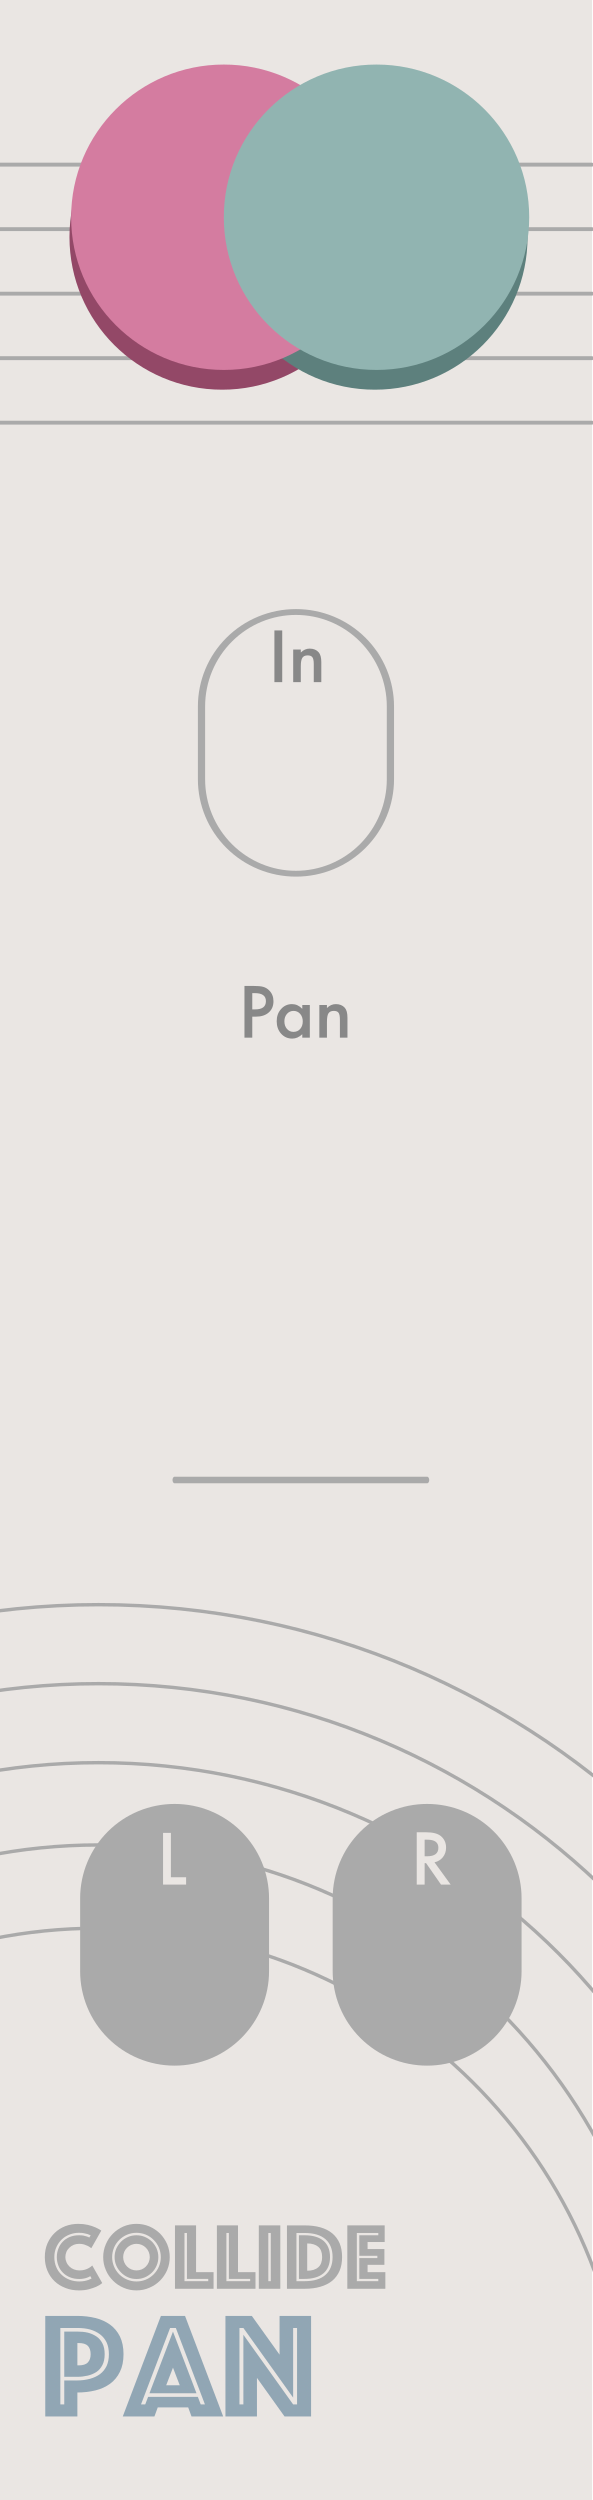
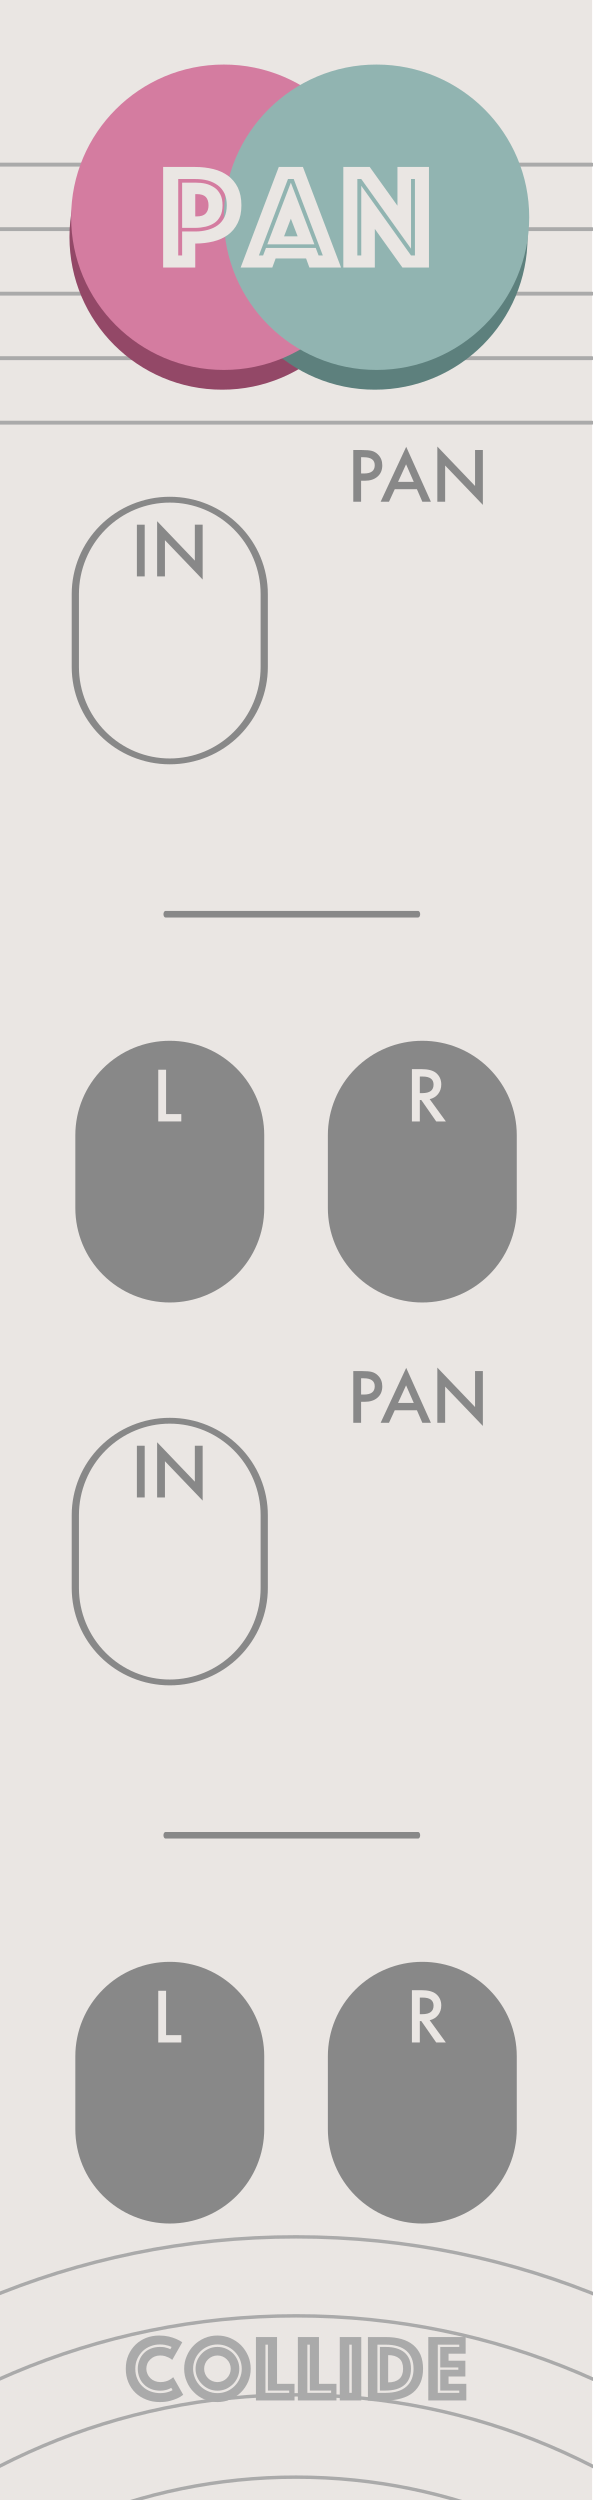
<svg xmlns="http://www.w3.org/2000/svg" width="100%" height="100%" viewBox="0 0 90 380" version="1.1" xml:space="preserve" style="fill-rule:evenodd;clip-rule:evenodd;stroke-linecap:round;stroke-linejoin:round;stroke-miterlimit:1.5;">
-   <g id="panel" transform="matrix(0.250181,0,0,0.250181,-14.9844,0)">
-     <g transform="matrix(0.750194,0,0,1,59.8943,0)">
+   <g id="background">
+     <g transform="matrix(0.187685,0,0,0.250181,8.88178e-15,0)">
      <rect x="0" y="0" width="479.528" height="1518.9" style="fill:rgb(234,230,227);" />
    </g>
-     <g transform="matrix(0.750194,0,0,1,59.8943,68.029)">
+     <g transform="matrix(0.187685,0,0,0.250181,1.24345e-14,17.0196)">
      <path d="M0,32L479.528,32" style="fill:none;stroke:rgb(170,170,170);stroke-width:2.36px;" />
      <g transform="matrix(1,0,0,1,0,39.1931)">
        <path d="M0,32L479.528,32" style="fill:none;stroke:rgb(170,170,170);stroke-width:2.36px;" />
      </g>
      <g transform="matrix(1,0,0,1,0,78.3863)">
        <path d="M0,32L479.528,32" style="fill:none;stroke:rgb(170,170,170);stroke-width:2.36px;" />
      </g>
      <g transform="matrix(1,0,0,1,0,117.579)">
        <path d="M0,32L479.528,32" style="fill:none;stroke:rgb(170,170,170);stroke-width:2.36px;" />
      </g>
      <g transform="matrix(1,0,0,1,0,156.773)">
        <path d="M0,32L479.528,32" style="fill:none;stroke:rgb(170,170,170);stroke-width:2.36px;" />
      </g>
    </g>
-     <g transform="matrix(1,0,0,1,35.9739,-39.971)">
-       <g transform="matrix(0.808612,0,0,0.802027,230.931,670.105)">
-         <circle cx="-182" cy="1072" r="397" style="fill:none;stroke:rgb(170,170,170);stroke-width:2.59px;" />
-       </g>
+     <g transform="matrix(0.250181,0,0,0.250181,24.0439,86.0907)">
      <g transform="matrix(0.869021,0,0,0.869021,241.926,574.305)">
        <circle cx="-182" cy="1072" r="397" style="fill:none;stroke:rgb(170,170,170);stroke-width:2.4px;" />
      </g>
      <g transform="matrix(0.994966,0,0,0.994966,264.848,439.293)">
        <circle cx="-182" cy="1072" r="397" style="fill:none;stroke:rgb(170,170,170);stroke-width:2.09px;" />
      </g>
      <g transform="matrix(1.11083,0,0,1.11083,285.935,313.087)">
        <circle cx="-182" cy="1072" r="397" style="fill:none;stroke:rgb(170,170,170);stroke-width:1.88px;" />
      </g>
      <g transform="matrix(1.2267,0,0,1.2267,307.023,186.88)">
        <circle cx="-182" cy="1072" r="397" style="fill:none;stroke:rgb(170,170,170);stroke-width:1.7px;" />
      </g>
    </g>
-     <g transform="matrix(1,0,0,1,2.49855,-54.9768)">
+     <g transform="matrix(0.250181,0,0,0.250181,-14.3594,-13.7542)">
      <g transform="matrix(1,0,0,1,-1,8)">
        <g transform="matrix(1,0,0,1,6.20594,-24.898)">
          <circle cx="187.171" cy="215.865" r="92.774" style="fill:rgb(147,72,103);" />
        </g>
        <g transform="matrix(1,0,0,1,98.9803,-24.898)">
          <circle cx="187.171" cy="215.865" r="92.774" style="fill:rgb(93,128,125);" />
        </g>
      </g>
      <g transform="matrix(1,0,0,1,0,-4)">
        <g transform="matrix(1,0,0,1,6.20594,-24.898)">
          <circle cx="187.171" cy="215.865" r="92.774" style="fill:rgb(212,124,160);" />
        </g>
        <g transform="matrix(1,0,0,1,98.9803,-24.898)">
          <circle cx="187.171" cy="215.865" r="92.774" style="fill:rgb(145,180,177);" />
        </g>
      </g>
    </g>
-     <g transform="matrix(0.628644,0,0,0.628644,69.0069,624.454)">
-       <g transform="matrix(1.83752,0,0,1.83752,-117.396,-704.788)">
-         <g transform="matrix(50,0,0,50,78.576,1046.78)">
-           <path d="M0.146,-0.333C0.146,-0.365 0.152,-0.395 0.163,-0.423C0.173,-0.451 0.189,-0.475 0.209,-0.496C0.229,-0.517 0.253,-0.533 0.282,-0.545C0.311,-0.557 0.343,-0.563 0.378,-0.563C0.395,-0.563 0.411,-0.562 0.425,-0.56C0.438,-0.557 0.45,-0.554 0.459,-0.551C0.47,-0.548 0.48,-0.544 0.488,-0.539L0.502,-0.563C0.491,-0.568 0.48,-0.572 0.468,-0.576C0.457,-0.579 0.444,-0.582 0.429,-0.585C0.414,-0.588 0.397,-0.589 0.378,-0.589C0.344,-0.589 0.312,-0.583 0.281,-0.571C0.25,-0.559 0.222,-0.542 0.199,-0.52C0.175,-0.497 0.156,-0.47 0.142,-0.439C0.127,-0.407 0.12,-0.372 0.12,-0.333C0.12,-0.294 0.127,-0.258 0.141,-0.227C0.154,-0.196 0.173,-0.169 0.197,-0.147C0.221,-0.124 0.249,-0.107 0.281,-0.095C0.313,-0.083 0.347,-0.077 0.383,-0.077C0.403,-0.077 0.421,-0.079 0.437,-0.082C0.453,-0.085 0.467,-0.089 0.478,-0.093C0.491,-0.098 0.502,-0.103 0.512,-0.109L0.498,-0.133C0.489,-0.127 0.479,-0.122 0.468,-0.118C0.458,-0.114 0.446,-0.111 0.432,-0.108C0.418,-0.105 0.402,-0.103 0.383,-0.103C0.346,-0.103 0.313,-0.109 0.284,-0.121C0.255,-0.133 0.23,-0.149 0.21,-0.17C0.189,-0.191 0.173,-0.215 0.163,-0.243C0.152,-0.271 0.146,-0.301 0.146,-0.333ZM0.02,-0.333C0.02,-0.386 0.029,-0.435 0.048,-0.478C0.067,-0.521 0.092,-0.557 0.124,-0.588C0.156,-0.619 0.193,-0.642 0.236,-0.659C0.279,-0.675 0.324,-0.683 0.372,-0.683C0.41,-0.683 0.444,-0.679 0.474,-0.672C0.503,-0.665 0.529,-0.656 0.55,-0.647C0.575,-0.636 0.596,-0.625 0.614,-0.612L0.509,-0.427C0.498,-0.435 0.487,-0.443 0.474,-0.45C0.463,-0.455 0.449,-0.46 0.434,-0.466C0.418,-0.471 0.4,-0.473 0.38,-0.473C0.359,-0.473 0.34,-0.469 0.323,-0.462C0.306,-0.455 0.291,-0.445 0.278,-0.432C0.265,-0.419 0.254,-0.405 0.247,-0.388C0.24,-0.371 0.236,-0.352 0.236,-0.333C0.236,-0.314 0.24,-0.296 0.248,-0.279C0.255,-0.262 0.266,-0.247 0.279,-0.234C0.292,-0.221 0.308,-0.211 0.326,-0.204C0.344,-0.197 0.364,-0.193 0.385,-0.193C0.406,-0.193 0.425,-0.196 0.442,-0.201C0.459,-0.206 0.473,-0.212 0.484,-0.219C0.497,-0.226 0.509,-0.235 0.519,-0.245L0.624,-0.06C0.606,-0.045 0.585,-0.032 0.56,-0.021C0.539,-0.012 0.513,-0.003 0.483,0.005C0.453,0.013 0.419,0.017 0.38,0.017C0.328,0.017 0.28,0.009 0.236,-0.009C0.192,-0.026 0.154,-0.049 0.122,-0.08C0.09,-0.111 0.065,-0.148 0.047,-0.191C0.029,-0.234 0.02,-0.281 0.02,-0.333Z" style="fill:rgb(170,170,170);fill-rule:nonzero;" />
-         </g>
-         <g transform="matrix(50,0,0,50,109.276,1046.78)">
-           <path d="M0.02,-0.333C0.02,-0.381 0.029,-0.426 0.048,-0.469C0.066,-0.512 0.091,-0.549 0.123,-0.581C0.154,-0.612 0.191,-0.637 0.234,-0.656C0.277,-0.674 0.322,-0.683 0.37,-0.683C0.418,-0.683 0.463,-0.674 0.506,-0.656C0.549,-0.637 0.586,-0.612 0.618,-0.581C0.649,-0.549 0.674,-0.512 0.693,-0.469C0.711,-0.426 0.72,-0.381 0.72,-0.333C0.72,-0.285 0.711,-0.24 0.693,-0.197C0.674,-0.154 0.649,-0.117 0.618,-0.086C0.586,-0.054 0.549,-0.029 0.506,-0.011C0.463,0.008 0.418,0.017 0.37,0.017C0.322,0.017 0.277,0.008 0.234,-0.011C0.191,-0.029 0.154,-0.054 0.123,-0.086C0.091,-0.117 0.066,-0.154 0.048,-0.197C0.029,-0.24 0.02,-0.285 0.02,-0.333ZM0.114,-0.333C0.114,-0.298 0.121,-0.265 0.134,-0.234C0.147,-0.203 0.166,-0.175 0.189,-0.152C0.212,-0.129 0.24,-0.11 0.271,-0.097C0.302,-0.084 0.335,-0.077 0.37,-0.077C0.405,-0.077 0.439,-0.084 0.47,-0.097C0.501,-0.11 0.528,-0.129 0.551,-0.152C0.574,-0.175 0.593,-0.203 0.606,-0.234C0.619,-0.265 0.626,-0.298 0.626,-0.333C0.626,-0.368 0.619,-0.401 0.606,-0.433C0.593,-0.464 0.574,-0.491 0.551,-0.514C0.528,-0.537 0.501,-0.556 0.47,-0.569C0.439,-0.582 0.405,-0.589 0.37,-0.589C0.335,-0.589 0.302,-0.582 0.271,-0.569C0.24,-0.556 0.212,-0.537 0.189,-0.514C0.166,-0.491 0.147,-0.464 0.134,-0.433C0.121,-0.401 0.114,-0.368 0.114,-0.333ZM0.23,-0.333C0.23,-0.314 0.234,-0.296 0.241,-0.279C0.248,-0.262 0.258,-0.247 0.271,-0.234C0.284,-0.221 0.299,-0.211 0.316,-0.204C0.333,-0.197 0.351,-0.193 0.37,-0.193C0.389,-0.193 0.408,-0.197 0.425,-0.204C0.442,-0.211 0.456,-0.221 0.469,-0.234C0.482,-0.247 0.492,-0.262 0.499,-0.279C0.506,-0.296 0.51,-0.314 0.51,-0.333C0.51,-0.352 0.506,-0.371 0.499,-0.388C0.492,-0.405 0.482,-0.419 0.469,-0.432C0.456,-0.445 0.442,-0.455 0.425,-0.462C0.408,-0.469 0.389,-0.473 0.37,-0.473C0.351,-0.473 0.333,-0.469 0.316,-0.462C0.299,-0.455 0.284,-0.445 0.271,-0.432C0.258,-0.419 0.248,-0.405 0.241,-0.388C0.234,-0.371 0.23,-0.352 0.23,-0.333ZM0.37,-0.103C0.338,-0.103 0.308,-0.109 0.281,-0.121C0.253,-0.133 0.229,-0.15 0.208,-0.171C0.187,-0.192 0.17,-0.216 0.158,-0.244C0.146,-0.271 0.14,-0.301 0.14,-0.333C0.14,-0.365 0.146,-0.395 0.158,-0.423C0.17,-0.45 0.187,-0.474 0.208,-0.496C0.229,-0.517 0.253,-0.533 0.281,-0.545C0.308,-0.557 0.338,-0.563 0.37,-0.563C0.402,-0.563 0.432,-0.557 0.46,-0.545C0.487,-0.533 0.511,-0.517 0.533,-0.496C0.554,-0.474 0.57,-0.45 0.582,-0.423C0.594,-0.395 0.6,-0.365 0.6,-0.333C0.6,-0.301 0.594,-0.271 0.582,-0.244C0.57,-0.216 0.554,-0.192 0.533,-0.171C0.511,-0.15 0.487,-0.133 0.46,-0.121C0.432,-0.109 0.402,-0.103 0.37,-0.103Z" style="fill:rgb(170,170,170);fill-rule:nonzero;" />
-         </g>
-         <g transform="matrix(50,0,0,50,146.276,1046.78)">
-           <path d="M0.035,-0.667L0.257,-0.667L0.257,-0.175L0.441,-0.175L0.441,0L0.035,0L0.035,-0.667ZM0.385,-0.08L0.385,-0.104L0.161,-0.104L0.161,-0.587L0.135,-0.587L0.135,-0.08L0.385,-0.08Z" style="fill:rgb(170,170,170);fill-rule:nonzero;" />
-         </g>
-         <g transform="matrix(50,0,0,50,168.326,1046.78)">
-           <path d="M0.035,-0.667L0.257,-0.667L0.257,-0.175L0.441,-0.175L0.441,0L0.035,0L0.035,-0.667ZM0.385,-0.08L0.385,-0.104L0.161,-0.104L0.161,-0.587L0.135,-0.587L0.135,-0.08L0.385,-0.08Z" style="fill:rgb(170,170,170);fill-rule:nonzero;" />
-         </g>
-         <g transform="matrix(50,0,0,50,190.376,1046.78)">
-           <path d="M0.035,-0.667L0.261,-0.667L0.261,0L0.035,0L0.035,-0.667ZM0.161,-0.08L0.161,-0.587L0.135,-0.587L0.135,-0.08L0.161,-0.08Z" style="fill:rgb(170,170,170);fill-rule:nonzero;" />
-         </g>
-         <g transform="matrix(50,0,0,50,205.176,1046.78)">
-           <path d="M0.035,0L0.035,-0.667L0.22,-0.667C0.283,-0.667 0.339,-0.66 0.388,-0.646C0.437,-0.632 0.478,-0.611 0.512,-0.583C0.545,-0.555 0.571,-0.52 0.589,-0.479C0.606,-0.437 0.615,-0.389 0.615,-0.334C0.615,-0.279 0.606,-0.231 0.589,-0.19C0.571,-0.148 0.545,-0.113 0.512,-0.085C0.478,-0.057 0.437,-0.036 0.388,-0.022C0.339,-0.007 0.283,0 0.22,0L0.035,0ZM0.161,-0.104L0.161,-0.563L0.22,-0.563C0.305,-0.563 0.371,-0.544 0.418,-0.506C0.464,-0.467 0.488,-0.41 0.488,-0.334C0.488,-0.258 0.464,-0.201 0.418,-0.162C0.371,-0.123 0.305,-0.104 0.22,-0.104L0.161,-0.104ZM0.135,-0.08L0.22,-0.08C0.317,-0.08 0.391,-0.102 0.441,-0.147C0.49,-0.191 0.515,-0.253 0.515,-0.334C0.515,-0.415 0.49,-0.477 0.441,-0.521C0.391,-0.565 0.317,-0.587 0.22,-0.587L0.135,-0.587L0.135,-0.08ZM0.248,-0.19C0.298,-0.19 0.337,-0.202 0.364,-0.226C0.391,-0.249 0.405,-0.285 0.405,-0.334C0.405,-0.383 0.391,-0.419 0.364,-0.442C0.337,-0.465 0.298,-0.477 0.248,-0.477L0.248,-0.19Z" style="fill:rgb(170,170,170);fill-rule:nonzero;" />
-         </g>
-         <g transform="matrix(50,0,0,50,236.926,1046.78)">
-           <path d="M0.035,-0.667L0.428,-0.667L0.428,-0.492L0.248,-0.492L0.248,-0.418L0.425,-0.418L0.425,-0.252L0.248,-0.252L0.248,-0.175L0.435,-0.175L0.435,0L0.035,0L0.035,-0.667ZM0.361,-0.08L0.361,-0.104L0.161,-0.104L0.161,-0.323L0.351,-0.323L0.351,-0.347L0.161,-0.347L0.161,-0.563L0.361,-0.563L0.361,-0.587L0.135,-0.587L0.135,-0.08L0.361,-0.08Z" style="fill:rgb(170,170,170);fill-rule:nonzero;" />
-         </g>
+     <g transform="matrix(0.288996,0,0,0.288996,-3.87677,62.3544)">
+       <g transform="matrix(50,0,0,50,78.576,1046.78)">
+         <path d="M0.146,-0.333C0.146,-0.365 0.152,-0.395 0.163,-0.423C0.173,-0.451 0.189,-0.475 0.209,-0.496C0.229,-0.517 0.253,-0.533 0.282,-0.545C0.311,-0.557 0.343,-0.563 0.378,-0.563C0.395,-0.563 0.411,-0.562 0.425,-0.56C0.438,-0.557 0.45,-0.554 0.459,-0.551C0.47,-0.548 0.48,-0.544 0.488,-0.539L0.502,-0.563C0.491,-0.568 0.48,-0.572 0.468,-0.576C0.457,-0.579 0.444,-0.582 0.429,-0.585C0.414,-0.588 0.397,-0.589 0.378,-0.589C0.344,-0.589 0.312,-0.583 0.281,-0.571C0.25,-0.559 0.222,-0.542 0.199,-0.52C0.175,-0.497 0.156,-0.47 0.142,-0.439C0.127,-0.407 0.12,-0.372 0.12,-0.333C0.12,-0.294 0.127,-0.258 0.141,-0.227C0.154,-0.196 0.173,-0.169 0.197,-0.147C0.221,-0.124 0.249,-0.107 0.281,-0.095C0.313,-0.083 0.347,-0.077 0.383,-0.077C0.403,-0.077 0.421,-0.079 0.437,-0.082C0.453,-0.085 0.467,-0.089 0.478,-0.093C0.491,-0.098 0.502,-0.103 0.512,-0.109L0.498,-0.133C0.489,-0.127 0.479,-0.122 0.468,-0.118C0.458,-0.114 0.446,-0.111 0.432,-0.108C0.418,-0.105 0.402,-0.103 0.383,-0.103C0.346,-0.103 0.313,-0.109 0.284,-0.121C0.255,-0.133 0.23,-0.149 0.21,-0.17C0.189,-0.191 0.173,-0.215 0.163,-0.243C0.152,-0.271 0.146,-0.301 0.146,-0.333ZM0.02,-0.333C0.02,-0.386 0.029,-0.435 0.048,-0.478C0.067,-0.521 0.092,-0.557 0.124,-0.588C0.156,-0.619 0.193,-0.642 0.236,-0.659C0.279,-0.675 0.324,-0.683 0.372,-0.683C0.41,-0.683 0.444,-0.679 0.474,-0.672C0.503,-0.665 0.529,-0.656 0.55,-0.647C0.575,-0.636 0.596,-0.625 0.614,-0.612L0.509,-0.427C0.498,-0.435 0.487,-0.443 0.474,-0.45C0.463,-0.455 0.449,-0.46 0.434,-0.466C0.418,-0.471 0.4,-0.473 0.38,-0.473C0.359,-0.473 0.34,-0.469 0.323,-0.462C0.306,-0.455 0.291,-0.445 0.278,-0.432C0.265,-0.419 0.254,-0.405 0.247,-0.388C0.24,-0.371 0.236,-0.352 0.236,-0.333C0.236,-0.314 0.24,-0.296 0.248,-0.279C0.255,-0.262 0.266,-0.247 0.279,-0.234C0.292,-0.221 0.308,-0.211 0.326,-0.204C0.344,-0.197 0.364,-0.193 0.385,-0.193C0.406,-0.193 0.425,-0.196 0.442,-0.201C0.459,-0.206 0.473,-0.212 0.484,-0.219C0.497,-0.226 0.509,-0.235 0.519,-0.245L0.624,-0.06C0.606,-0.045 0.585,-0.032 0.56,-0.021C0.539,-0.012 0.513,-0.003 0.483,0.005C0.453,0.013 0.419,0.017 0.38,0.017C0.328,0.017 0.28,0.009 0.236,-0.009C0.192,-0.026 0.154,-0.049 0.122,-0.08C0.09,-0.111 0.065,-0.148 0.047,-0.191C0.029,-0.234 0.02,-0.281 0.02,-0.333Z" style="fill:rgb(170,170,170);fill-rule:nonzero;" />
      </g>
-       <g transform="matrix(0.603686,0,0,0.603686,-36.5809,624.918)">
-         <g transform="matrix(241.379,0,0,241.379,100.602,1188)">
-           <path d="M0.554,-0.413C0.554,-0.367 0.546,-0.328 0.53,-0.296C0.514,-0.263 0.492,-0.237 0.465,-0.217C0.437,-0.197 0.405,-0.182 0.368,-0.173C0.331,-0.164 0.291,-0.159 0.248,-0.159L0.248,0L0.035,0L0.035,-0.667L0.248,-0.667C0.291,-0.667 0.331,-0.662 0.368,-0.653C0.405,-0.644 0.437,-0.629 0.465,-0.609C0.492,-0.589 0.514,-0.563 0.53,-0.531C0.546,-0.498 0.554,-0.459 0.554,-0.413ZM0.457,-0.413C0.457,-0.443 0.452,-0.469 0.442,-0.491C0.431,-0.513 0.417,-0.531 0.398,-0.545C0.379,-0.559 0.357,-0.57 0.332,-0.577C0.306,-0.584 0.278,-0.587 0.248,-0.587L0.135,-0.587L0.135,-0.08L0.161,-0.08L0.161,-0.239L0.248,-0.239C0.278,-0.239 0.306,-0.243 0.332,-0.25C0.357,-0.257 0.379,-0.267 0.398,-0.281C0.417,-0.295 0.431,-0.313 0.442,-0.335C0.452,-0.357 0.457,-0.383 0.457,-0.413ZM0.429,-0.413C0.429,-0.384 0.424,-0.36 0.414,-0.341C0.404,-0.322 0.391,-0.306 0.374,-0.295C0.357,-0.284 0.338,-0.276 0.317,-0.271C0.295,-0.266 0.272,-0.263 0.248,-0.263L0.161,-0.263L0.161,-0.563L0.248,-0.563C0.272,-0.563 0.295,-0.561 0.317,-0.556C0.338,-0.551 0.357,-0.542 0.374,-0.531C0.391,-0.52 0.404,-0.504 0.414,-0.485C0.424,-0.466 0.429,-0.442 0.429,-0.413ZM0.248,-0.339L0.257,-0.339C0.285,-0.339 0.305,-0.345 0.318,-0.359C0.33,-0.372 0.336,-0.39 0.336,-0.413C0.336,-0.436 0.33,-0.455 0.318,-0.468C0.305,-0.481 0.285,-0.487 0.257,-0.487L0.248,-0.487L0.248,-0.339Z" style="fill:rgb(145,166,180);fill-rule:nonzero;" />
-         </g>
-         <g transform="matrix(241.379,0,0,241.379,237.947,1188)">
-           <path d="M0.233,-0.667L0.393,-0.667L0.646,0L0.436,0L0.414,-0.06L0.212,-0.06L0.19,0L-0.02,0L0.233,-0.667ZM0.358,-0.207L0.313,-0.324L0.268,-0.207L0.358,-0.207ZM0.129,-0.08L0.148,-0.13L0.478,-0.13L0.497,-0.08L0.525,-0.08L0.332,-0.587L0.294,-0.587L0.101,-0.08L0.129,-0.08ZM0.313,-0.563L0.469,-0.154L0.157,-0.154L0.313,-0.563Z" style="fill:rgb(145,166,180);fill-rule:nonzero;" />
-         </g>
-         <g transform="matrix(241.379,0,0,241.379,389.051,1188)">
-           <path d="M0.035,-0.667L0.21,-0.667L0.394,-0.41L0.394,-0.667L0.603,-0.667L0.603,0L0.427,0L0.244,-0.256L0.244,0L0.035,0L0.035,-0.667ZM0.154,-0.08L0.154,-0.542L0.484,-0.08L0.51,-0.08L0.51,-0.587L0.484,-0.587L0.484,-0.125L0.154,-0.587L0.128,-0.587L0.128,-0.08L0.154,-0.08Z" style="fill:rgb(145,166,180);fill-rule:nonzero;" />
-         </g>
+       <g transform="matrix(50,0,0,50,109.276,1046.78)">
+         <path d="M0.02,-0.333C0.02,-0.381 0.029,-0.426 0.048,-0.469C0.066,-0.512 0.091,-0.549 0.123,-0.581C0.154,-0.612 0.191,-0.637 0.234,-0.656C0.277,-0.674 0.322,-0.683 0.37,-0.683C0.418,-0.683 0.463,-0.674 0.506,-0.656C0.549,-0.637 0.586,-0.612 0.618,-0.581C0.649,-0.549 0.674,-0.512 0.693,-0.469C0.711,-0.426 0.72,-0.381 0.72,-0.333C0.72,-0.285 0.711,-0.24 0.693,-0.197C0.674,-0.154 0.649,-0.117 0.618,-0.086C0.586,-0.054 0.549,-0.029 0.506,-0.011C0.463,0.008 0.418,0.017 0.37,0.017C0.322,0.017 0.277,0.008 0.234,-0.011C0.191,-0.029 0.154,-0.054 0.123,-0.086C0.091,-0.117 0.066,-0.154 0.048,-0.197C0.029,-0.24 0.02,-0.285 0.02,-0.333ZM0.114,-0.333C0.114,-0.298 0.121,-0.265 0.134,-0.234C0.147,-0.203 0.166,-0.175 0.189,-0.152C0.212,-0.129 0.24,-0.11 0.271,-0.097C0.302,-0.084 0.335,-0.077 0.37,-0.077C0.405,-0.077 0.439,-0.084 0.47,-0.097C0.501,-0.11 0.528,-0.129 0.551,-0.152C0.574,-0.175 0.593,-0.203 0.606,-0.234C0.619,-0.265 0.626,-0.298 0.626,-0.333C0.626,-0.368 0.619,-0.401 0.606,-0.433C0.593,-0.464 0.574,-0.491 0.551,-0.514C0.528,-0.537 0.501,-0.556 0.47,-0.569C0.439,-0.582 0.405,-0.589 0.37,-0.589C0.335,-0.589 0.302,-0.582 0.271,-0.569C0.24,-0.556 0.212,-0.537 0.189,-0.514C0.166,-0.491 0.147,-0.464 0.134,-0.433C0.121,-0.401 0.114,-0.368 0.114,-0.333ZM0.23,-0.333C0.23,-0.314 0.234,-0.296 0.241,-0.279C0.248,-0.262 0.258,-0.247 0.271,-0.234C0.284,-0.221 0.299,-0.211 0.316,-0.204C0.333,-0.197 0.351,-0.193 0.37,-0.193C0.389,-0.193 0.408,-0.197 0.425,-0.204C0.442,-0.211 0.456,-0.221 0.469,-0.234C0.482,-0.247 0.492,-0.262 0.499,-0.279C0.506,-0.296 0.51,-0.314 0.51,-0.333C0.51,-0.352 0.506,-0.371 0.499,-0.388C0.492,-0.405 0.482,-0.419 0.469,-0.432C0.456,-0.445 0.442,-0.455 0.425,-0.462C0.408,-0.469 0.389,-0.473 0.37,-0.473C0.351,-0.473 0.333,-0.469 0.316,-0.462C0.299,-0.455 0.284,-0.445 0.271,-0.432C0.258,-0.419 0.248,-0.405 0.241,-0.388C0.234,-0.371 0.23,-0.352 0.23,-0.333ZM0.37,-0.103C0.338,-0.103 0.308,-0.109 0.281,-0.121C0.253,-0.133 0.229,-0.15 0.208,-0.171C0.187,-0.192 0.17,-0.216 0.158,-0.244C0.146,-0.271 0.14,-0.301 0.14,-0.333C0.14,-0.365 0.146,-0.395 0.158,-0.423C0.17,-0.45 0.187,-0.474 0.208,-0.496C0.229,-0.517 0.253,-0.533 0.281,-0.545C0.308,-0.557 0.338,-0.563 0.37,-0.563C0.402,-0.563 0.432,-0.557 0.46,-0.545C0.487,-0.533 0.511,-0.517 0.533,-0.496C0.554,-0.474 0.57,-0.45 0.582,-0.423C0.594,-0.395 0.6,-0.365 0.6,-0.333C0.6,-0.301 0.594,-0.271 0.582,-0.244C0.57,-0.216 0.554,-0.192 0.533,-0.171C0.511,-0.15 0.487,-0.133 0.46,-0.121C0.432,-0.109 0.402,-0.103 0.37,-0.103Z" style="fill:rgb(170,170,170);fill-rule:nonzero;" />
+       </g>
+       <g transform="matrix(50,0,0,50,146.276,1046.78)">
+         <path d="M0.035,-0.667L0.257,-0.667L0.257,-0.175L0.441,-0.175L0.441,0L0.035,0L0.035,-0.667ZM0.385,-0.08L0.385,-0.104L0.161,-0.104L0.161,-0.587L0.135,-0.587L0.135,-0.08L0.385,-0.08Z" style="fill:rgb(170,170,170);fill-rule:nonzero;" />
+       </g>
+       <g transform="matrix(50,0,0,50,168.326,1046.78)">
+         <path d="M0.035,-0.667L0.257,-0.667L0.257,-0.175L0.441,-0.175L0.441,0L0.035,0L0.035,-0.667ZM0.385,-0.08L0.385,-0.104L0.161,-0.104L0.161,-0.587L0.135,-0.587L0.135,-0.08L0.385,-0.08Z" style="fill:rgb(170,170,170);fill-rule:nonzero;" />
+       </g>
+       <g transform="matrix(50,0,0,50,190.376,1046.78)">
+         <path d="M0.035,-0.667L0.261,-0.667L0.261,0L0.035,0L0.035,-0.667ZM0.161,-0.08L0.161,-0.587L0.135,-0.587L0.135,-0.08L0.161,-0.08Z" style="fill:rgb(170,170,170);fill-rule:nonzero;" />
+       </g>
+       <g transform="matrix(50,0,0,50,205.176,1046.78)">
+         <path d="M0.035,0L0.035,-0.667L0.22,-0.667C0.283,-0.667 0.339,-0.66 0.388,-0.646C0.437,-0.632 0.478,-0.611 0.512,-0.583C0.545,-0.555 0.571,-0.52 0.589,-0.479C0.606,-0.437 0.615,-0.389 0.615,-0.334C0.615,-0.279 0.606,-0.231 0.589,-0.19C0.571,-0.148 0.545,-0.113 0.512,-0.085C0.478,-0.057 0.437,-0.036 0.388,-0.022C0.339,-0.007 0.283,0 0.22,0L0.035,0ZM0.161,-0.104L0.161,-0.563L0.22,-0.563C0.305,-0.563 0.371,-0.544 0.418,-0.506C0.464,-0.467 0.488,-0.41 0.488,-0.334C0.488,-0.258 0.464,-0.201 0.418,-0.162C0.371,-0.123 0.305,-0.104 0.22,-0.104L0.161,-0.104ZM0.135,-0.08L0.22,-0.08C0.317,-0.08 0.391,-0.102 0.441,-0.147C0.49,-0.191 0.515,-0.253 0.515,-0.334C0.515,-0.415 0.49,-0.477 0.441,-0.521C0.391,-0.565 0.317,-0.587 0.22,-0.587L0.135,-0.587L0.135,-0.08ZM0.248,-0.19C0.298,-0.19 0.337,-0.202 0.364,-0.226C0.391,-0.249 0.405,-0.285 0.405,-0.334C0.405,-0.383 0.391,-0.419 0.364,-0.442C0.337,-0.465 0.298,-0.477 0.248,-0.477L0.248,-0.19Z" style="fill:rgb(170,170,170);fill-rule:nonzero;" />
+       </g>
+       <g transform="matrix(50,0,0,50,236.926,1046.78)">
+         <path d="M0.035,-0.667L0.428,-0.667L0.428,-0.492L0.248,-0.492L0.248,-0.418L0.425,-0.418L0.425,-0.252L0.248,-0.252L0.248,-0.175L0.435,-0.175L0.435,0L0.035,0L0.035,-0.667ZM0.361,-0.08L0.361,-0.104L0.161,-0.104L0.161,-0.323L0.351,-0.323L0.351,-0.347L0.161,-0.347L0.161,-0.563L0.361,-0.563L0.361,-0.587L0.135,-0.587L0.135,-0.08L0.361,-0.08Z" style="fill:rgb(170,170,170);fill-rule:nonzero;" />
      </g>
    </g>
-     <g transform="matrix(1,0,0,1,-2,120)">
+     <g transform="matrix(0.0949447,0,0,0.0949447,14.4443,-72.1297)">
+       <g transform="matrix(241.379,0,0,241.379,100.602,1188)">
+         <path d="M0.554,-0.413C0.554,-0.367 0.546,-0.328 0.53,-0.296C0.514,-0.263 0.492,-0.237 0.465,-0.217C0.437,-0.197 0.405,-0.182 0.368,-0.173C0.331,-0.164 0.291,-0.159 0.248,-0.159L0.248,0L0.035,0L0.035,-0.667L0.248,-0.667C0.291,-0.667 0.331,-0.662 0.368,-0.653C0.405,-0.644 0.437,-0.629 0.465,-0.609C0.492,-0.589 0.514,-0.563 0.53,-0.531C0.546,-0.498 0.554,-0.459 0.554,-0.413ZM0.457,-0.413C0.457,-0.443 0.452,-0.469 0.442,-0.491C0.431,-0.513 0.417,-0.531 0.398,-0.545C0.379,-0.559 0.357,-0.57 0.332,-0.577C0.306,-0.584 0.278,-0.587 0.248,-0.587L0.135,-0.587L0.135,-0.08L0.161,-0.08L0.161,-0.239L0.248,-0.239C0.278,-0.239 0.306,-0.243 0.332,-0.25C0.357,-0.257 0.379,-0.267 0.398,-0.281C0.417,-0.295 0.431,-0.313 0.442,-0.335C0.452,-0.357 0.457,-0.383 0.457,-0.413ZM0.429,-0.413C0.429,-0.384 0.424,-0.36 0.414,-0.341C0.404,-0.322 0.391,-0.306 0.374,-0.295C0.357,-0.284 0.338,-0.276 0.317,-0.271C0.295,-0.266 0.272,-0.263 0.248,-0.263L0.161,-0.263L0.161,-0.563L0.248,-0.563C0.272,-0.563 0.295,-0.561 0.317,-0.556C0.338,-0.551 0.357,-0.542 0.374,-0.531C0.391,-0.52 0.404,-0.504 0.414,-0.485C0.424,-0.466 0.429,-0.442 0.429,-0.413ZM0.248,-0.339L0.257,-0.339C0.285,-0.339 0.305,-0.345 0.318,-0.359C0.33,-0.372 0.336,-0.39 0.336,-0.413C0.336,-0.436 0.33,-0.455 0.318,-0.468C0.305,-0.481 0.285,-0.487 0.257,-0.487L0.248,-0.487L0.248,-0.339Z" style="fill:rgb(234,230,227);fill-rule:nonzero;" />
+       </g>
+       <g transform="matrix(241.379,0,0,241.379,237.947,1188)">
+         <path d="M0.233,-0.667L0.393,-0.667L0.646,0L0.436,0L0.414,-0.06L0.212,-0.06L0.19,0L-0.02,0L0.233,-0.667ZM0.358,-0.207L0.313,-0.324L0.268,-0.207L0.358,-0.207ZM0.129,-0.08L0.148,-0.13L0.478,-0.13L0.497,-0.08L0.525,-0.08L0.332,-0.587L0.294,-0.587L0.101,-0.08L0.129,-0.08ZM0.313,-0.563L0.469,-0.154L0.157,-0.154L0.313,-0.563Z" style="fill:rgb(234,230,227);fill-rule:nonzero;" />
+       </g>
+       <g transform="matrix(241.379,0,0,241.379,389.051,1188)">
+         <path d="M0.035,-0.667L0.21,-0.667L0.394,-0.41L0.394,-0.667L0.603,-0.667L0.603,0L0.427,0L0.244,-0.256L0.244,0L0.035,0L0.035,-0.667ZM0.154,-0.08L0.154,-0.542L0.484,-0.08L0.51,-0.08L0.51,-0.587L0.484,-0.587L0.484,-0.125L0.154,-0.587L0.128,-0.587L0.128,-0.08L0.154,-0.08Z" style="fill:rgb(234,230,227);fill-rule:nonzero;" />
+       </g>
+     </g>
+   </g>
+   <g id="panel-1" transform="matrix(0.250181,0,0,0.250181,-14.9844,0)">
+     <g transform="matrix(0.153274,0,0,0.153274,115.701,280.144)">
+       <g transform="matrix(271.844,0,0,271.844,154.069,457.049)">
+         <rect x="0.09" y="-0.754" width="0.114" height="0.754" style="fill:rgb(136,136,136);fill-rule:nonzero;" />
+       </g>
+       <g transform="matrix(271.844,0,0,271.844,234.242,457.049)">
+         <path d="M0.09,0L0.09,-0.805L0.64,-0.23L0.64,-0.754L0.754,-0.754L0.754,0.046L0.204,-0.528L0.204,0L0.09,0Z" style="fill:rgb(136,136,136);fill-rule:nonzero;" />
+       </g>
+     </g>
+     <g transform="matrix(0.153274,0,0,0.153274,247.166,234.784)">
+       <g transform="matrix(271.844,0,0,271.844,154.069,457.049)">
+         <path d="M0.204,-0.306L0.204,0L0.09,0L0.09,-0.754L0.219,-0.754C0.282,-0.754 0.33,-0.75 0.362,-0.741C0.395,-0.732 0.424,-0.715 0.448,-0.691C0.492,-0.649 0.513,-0.595 0.513,-0.531C0.513,-0.462 0.49,-0.407 0.444,-0.367C0.398,-0.326 0.335,-0.306 0.257,-0.306L0.204,-0.306ZM0.204,-0.412L0.247,-0.412C0.351,-0.412 0.403,-0.452 0.403,-0.532C0.403,-0.61 0.349,-0.649 0.242,-0.649L0.204,-0.649L0.204,-0.412Z" style="fill:rgb(136,136,136);fill-rule:nonzero;" />
+       </g>
+       <g transform="matrix(271.844,0,0,271.844,285.876,457.049)">
+         <path d="M0.533,-0.183L0.21,-0.183L0.126,0L0.004,0L0.377,-0.801L0.737,0L0.612,0L0.533,-0.183ZM0.487,-0.29L0.375,-0.546L0.258,-0.29L0.487,-0.29Z" style="fill:rgb(136,136,136);fill-rule:nonzero;" />
+       </g>
+       <g transform="matrix(271.844,0,0,271.844,487.238,457.049)">
+         <path d="M0.09,0L0.09,-0.805L0.64,-0.23L0.64,-0.754L0.754,-0.754L0.754,0.046L0.204,-0.528L0.204,0L0.09,0Z" style="fill:rgb(136,136,136);fill-rule:nonzero;" />
+       </g>
+     </g>
+     <g transform="matrix(1.23713,0,0,1,-18.7972,-643.411)">
+       <path d="M193.377,1004.38C193.377,989.164 188.49,974.568 179.791,963.807C171.093,953.046 159.295,947 146.993,947C146.991,947 146.988,947 146.986,947C134.684,947 122.886,953.046 114.188,963.807C105.489,974.568 100.602,989.164 100.602,1004.38C100.602,1018.78 100.602,1034.22 100.602,1048.62C100.602,1063.84 105.489,1078.43 114.188,1089.19C122.886,1099.95 134.684,1106 146.986,1106C146.988,1106 146.991,1106 146.993,1106C159.295,1106 171.093,1099.95 179.791,1089.19C188.49,1078.43 193.377,1063.84 193.377,1048.62C193.377,1034.22 193.377,1018.78 193.377,1004.38Z" style="fill:none;stroke:rgb(136,136,136);stroke-width:3.55px;" />
+     </g>
+     <g transform="matrix(2.52157,0,0,3.9971,84.6712,-299.782)">
+       <path d="M30.061,213.961L90.908,213.961" style="fill:none;stroke:rgb(136,136,136);stroke-width:1px;" />
+     </g>
+     <g transform="matrix(1,0,0,1,-4.92153,-343.663)">
      <g transform="matrix(1,0,0,1,9.98059,0)">
        <g transform="matrix(1.23713,0,0,1,-23.8563,29)">
-           <path d="M193.377,1004.38C193.377,989.164 188.49,974.568 179.791,963.807C171.093,953.046 159.295,947 146.993,947C146.991,947 146.988,947 146.986,947C134.684,947 122.886,953.046 114.188,963.807C105.489,974.568 100.602,989.164 100.602,1004.38C100.602,1018.78 100.602,1034.22 100.602,1048.62C100.602,1063.84 105.489,1078.43 114.188,1089.19C122.886,1099.95 134.684,1106 146.986,1106C146.988,1106 146.991,1106 146.993,1106C159.295,1106 171.093,1099.95 179.791,1089.19C188.49,1078.43 193.377,1063.84 193.377,1048.62C193.377,1034.22 193.377,1018.78 193.377,1004.38Z" style="fill:rgb(170,170,170);" />
+           <path d="M193.377,1004.38C193.377,989.164 188.49,974.568 179.791,963.807C171.093,953.046 159.295,947 146.993,947C146.991,947 146.988,947 146.986,947C134.684,947 122.886,953.046 114.188,963.807C105.489,974.568 100.602,989.164 100.602,1004.38C100.602,1018.78 100.602,1034.22 100.602,1048.62C100.602,1063.84 105.489,1078.43 114.188,1089.19C122.886,1099.95 134.684,1106 146.986,1106C146.988,1106 146.991,1106 146.993,1106C159.295,1106 171.093,1099.95 179.791,1089.19C188.49,1078.43 193.377,1063.84 193.377,1048.62C193.377,1034.22 193.377,1018.78 193.377,1004.38Z" style="fill:rgb(136,136,136);" />
        </g>
        <g transform="matrix(0.174645,0,0,0.174645,129.105,894.989)">
          <g transform="matrix(238.579,0,0,238.579,103.823,744.432)">
            <path d="M0.204,-0.754L0.204,-0.107L0.426,-0.107L0.426,0L0.09,0L0.09,-0.754L0.204,-0.754Z" style="fill:rgb(234,230,227);fill-rule:nonzero;" />
          </g>
        </g>
      </g>
      <g transform="matrix(1,0,0,1,-0.0294449,0)">
        <g transform="matrix(1.23713,0,0,1,139.584,29)">
-           <path d="M193.377,1004.38C193.377,989.164 188.49,974.568 179.791,963.807C171.093,953.046 159.295,947 146.993,947C146.991,947 146.988,947 146.986,947C134.684,947 122.886,953.046 114.188,963.807C105.489,974.568 100.602,989.164 100.602,1004.38C100.602,1018.78 100.602,1034.22 100.602,1048.62C100.602,1063.84 105.489,1078.43 114.188,1089.19C122.886,1099.95 134.684,1106 146.986,1106C146.988,1106 146.991,1106 146.993,1106C159.295,1106 171.093,1099.95 179.791,1089.19C188.49,1078.43 193.377,1063.84 193.377,1048.62C193.377,1034.22 193.377,1018.78 193.377,1004.38Z" style="fill:rgb(170,170,170);" />
+           <path d="M193.377,1004.38C193.377,989.164 188.49,974.568 179.791,963.807C171.093,953.046 159.295,947 146.993,947C146.991,947 146.988,947 146.986,947C134.684,947 122.886,953.046 114.188,963.807C105.489,974.568 100.602,989.164 100.602,1004.38C100.602,1018.78 100.602,1034.22 100.602,1048.62C100.602,1063.84 105.489,1078.43 114.188,1089.19C122.886,1099.95 134.684,1106 146.986,1106C146.988,1106 146.991,1106 146.993,1106C159.295,1106 171.093,1099.95 179.791,1089.19C188.49,1078.43 193.377,1063.84 193.377,1048.62C193.377,1034.22 193.377,1018.78 193.377,1004.38Z" style="fill:rgb(136,136,136);" />
        </g>
        <g transform="matrix(0.174645,0,0,0.174645,293.185,894.989)">
          <g transform="matrix(241.379,0,0,241.379,103.823,744.432)">
            <path d="M0.346,-0.321L0.579,0L0.44,0L0.225,-0.309L0.204,-0.309L0.204,0L0.09,0L0.09,-0.754L0.224,-0.754C0.323,-0.754 0.395,-0.735 0.439,-0.698C0.488,-0.656 0.513,-0.601 0.513,-0.533C0.513,-0.479 0.497,-0.433 0.467,-0.395C0.436,-0.357 0.396,-0.332 0.346,-0.321ZM0.204,-0.408L0.24,-0.408C0.348,-0.408 0.402,-0.449 0.402,-0.531C0.402,-0.608 0.349,-0.647 0.245,-0.647L0.204,-0.647L0.204,-0.408Z" style="fill:rgb(234,230,227);fill-rule:nonzero;" />
          </g>
        </g>
      </g>
    </g>
-     <g transform="matrix(0.153274,0,0,0.153274,199.248,344.39)">
+   </g>
+   <g id="panel-2" transform="matrix(0.250181,0,0,0.250181,-14.9844,140)">
+     <g transform="matrix(0.153274,0,0,0.153274,115.701,280.144)">
      <g transform="matrix(271.844,0,0,271.844,154.069,457.049)">
        <rect x="0.09" y="-0.754" width="0.114" height="0.754" style="fill:rgb(136,136,136);fill-rule:nonzero;" />
      </g>
      <g transform="matrix(271.844,0,0,271.844,234.242,457.049)">
-         <path d="M0.069,-0.476L0.18,-0.476L0.18,-0.432C0.218,-0.47 0.261,-0.489 0.31,-0.489C0.365,-0.489 0.408,-0.471 0.439,-0.437C0.466,-0.407 0.479,-0.359 0.479,-0.292L0.479,0L0.369,0L0.369,-0.266C0.369,-0.313 0.362,-0.345 0.349,-0.363C0.336,-0.381 0.313,-0.39 0.28,-0.39C0.243,-0.39 0.217,-0.378 0.202,-0.354C0.187,-0.33 0.18,-0.289 0.18,-0.229L0.18,0L0.069,0L0.069,-0.476Z" style="fill:rgb(136,136,136);fill-rule:nonzero;" />
+         <path d="M0.09,0L0.09,-0.805L0.64,-0.23L0.64,-0.754L0.754,-0.754L0.754,0.046L0.204,-0.528L0.204,0L0.09,0Z" style="fill:rgb(136,136,136);fill-rule:nonzero;" />
      </g>
    </g>
-     <g transform="matrix(0.153274,0,0,0.153274,181.051,560.375)">
+     <g transform="matrix(0.153274,0,0,0.153274,247.166,234.784)">
      <g transform="matrix(271.844,0,0,271.844,154.069,457.049)">
        <path d="M0.204,-0.306L0.204,0L0.09,0L0.09,-0.754L0.219,-0.754C0.282,-0.754 0.33,-0.75 0.362,-0.741C0.395,-0.732 0.424,-0.715 0.448,-0.691C0.492,-0.649 0.513,-0.595 0.513,-0.531C0.513,-0.462 0.49,-0.407 0.444,-0.367C0.398,-0.326 0.335,-0.306 0.257,-0.306L0.204,-0.306ZM0.204,-0.412L0.247,-0.412C0.351,-0.412 0.403,-0.452 0.403,-0.532C0.403,-0.61 0.349,-0.649 0.242,-0.649L0.204,-0.649L0.204,-0.412Z" style="fill:rgb(136,136,136);fill-rule:nonzero;" />
      </g>
-       <g transform="matrix(271.844,0,0,271.844,293.575,457.049)">
-         <path d="M0.42,-0.476L0.53,-0.476L0.53,0L0.42,0L0.42,-0.05C0.375,-0.007 0.326,0.014 0.274,0.014C0.208,0.014 0.154,-0.01 0.111,-0.058C0.068,-0.106 0.047,-0.167 0.047,-0.239C0.047,-0.311 0.068,-0.37 0.111,-0.417C0.153,-0.465 0.207,-0.489 0.271,-0.489C0.326,-0.489 0.376,-0.466 0.42,-0.42L0.42,-0.476ZM0.159,-0.239C0.159,-0.194 0.171,-0.157 0.196,-0.128C0.221,-0.099 0.252,-0.084 0.291,-0.084C0.331,-0.084 0.364,-0.098 0.389,-0.126C0.414,-0.155 0.427,-0.192 0.427,-0.237C0.427,-0.281 0.414,-0.318 0.389,-0.347C0.364,-0.375 0.332,-0.39 0.292,-0.39C0.254,-0.39 0.222,-0.375 0.197,-0.347C0.172,-0.318 0.159,-0.282 0.159,-0.239Z" style="fill:rgb(136,136,136);fill-rule:nonzero;" />
+       <g transform="matrix(271.844,0,0,271.844,285.876,457.049)">
+         <path d="M0.533,-0.183L0.21,-0.183L0.126,0L0.004,0L0.377,-0.801L0.737,0L0.612,0L0.533,-0.183ZM0.487,-0.29L0.375,-0.546L0.258,-0.29L0.487,-0.29Z" style="fill:rgb(136,136,136);fill-rule:nonzero;" />
      </g>
-       <g transform="matrix(271.844,0,0,271.844,456.575,457.049)">
-         <path d="M0.069,-0.476L0.18,-0.476L0.18,-0.432C0.218,-0.47 0.261,-0.489 0.31,-0.489C0.365,-0.489 0.408,-0.471 0.439,-0.437C0.466,-0.407 0.479,-0.359 0.479,-0.292L0.479,0L0.369,0L0.369,-0.266C0.369,-0.313 0.362,-0.345 0.349,-0.363C0.336,-0.381 0.313,-0.39 0.28,-0.39C0.243,-0.39 0.217,-0.378 0.202,-0.354C0.187,-0.33 0.18,-0.289 0.18,-0.229L0.18,0L0.069,0L0.069,-0.476Z" style="fill:rgb(136,136,136);fill-rule:nonzero;" />
+       <g transform="matrix(271.844,0,0,271.844,487.238,457.049)">
+         <path d="M0.09,0L0.09,-0.805L0.64,-0.23L0.64,-0.754L0.754,-0.754L0.754,0.046L0.204,-0.528L0.204,0L0.09,0Z" style="fill:rgb(136,136,136);fill-rule:nonzero;" />
      </g>
    </g>
-     <g transform="matrix(1.23713,0,0,1,57.864,-575.169)">
-       <path d="M193.377,1004.38C193.377,989.164 188.49,974.568 179.791,963.807C171.093,953.046 159.295,947 146.993,947C146.991,947 146.988,947 146.986,947C134.684,947 122.886,953.046 114.188,963.807C105.489,974.568 100.602,989.164 100.602,1004.38C100.602,1018.78 100.602,1034.22 100.602,1048.62C100.602,1063.84 105.489,1078.43 114.188,1089.19C122.886,1099.95 134.684,1106 146.986,1106C146.988,1106 146.991,1106 146.993,1106C159.295,1106 171.093,1099.95 179.791,1089.19C188.49,1078.43 193.377,1063.84 193.377,1048.62C193.377,1034.22 193.377,1018.78 193.377,1004.38Z" style="fill:none;stroke:rgb(170,170,170);stroke-width:3.55px;" />
+     <g transform="matrix(1.23713,0,0,1,-18.7972,-643.411)">
+       <path d="M193.377,1004.38C193.377,989.164 188.49,974.568 179.791,963.807C171.093,953.046 159.295,947 146.993,947C146.991,947 146.988,947 146.986,947C134.684,947 122.886,953.046 114.188,963.807C105.489,974.568 100.602,989.164 100.602,1004.38C100.602,1018.78 100.602,1034.22 100.602,1048.62C100.602,1063.84 105.489,1078.43 114.188,1089.19C122.886,1099.95 134.684,1106 146.986,1106C146.988,1106 146.991,1106 146.993,1106C159.295,1106 171.093,1099.95 179.791,1089.19C188.49,1078.43 193.377,1063.84 193.377,1048.62C193.377,1034.22 193.377,1018.78 193.377,1004.38Z" style="fill:none;stroke:rgb(136,136,136);stroke-width:3.55px;" />
    </g>
-     <g transform="matrix(2.52157,0,0,3.9971,90.1697,43.9681)">
-       <path d="M30.061,213.961L90.908,213.961" style="fill:none;stroke:rgb(170,170,170);stroke-width:1px;" />
+     <g transform="matrix(2.52157,0,0,3.9971,84.6712,-299.782)">
+       <path d="M30.061,213.961L90.908,213.961" style="fill:none;stroke:rgb(136,136,136);stroke-width:1px;" />
+     </g>
+     <g transform="matrix(1,0,0,1,-4.92153,-343.663)">
+       <g transform="matrix(1,0,0,1,9.98059,0)">
+         <g transform="matrix(1.23713,0,0,1,-23.8563,29)">
+           <path d="M193.377,1004.38C193.377,989.164 188.49,974.568 179.791,963.807C171.093,953.046 159.295,947 146.993,947C146.991,947 146.988,947 146.986,947C134.684,947 122.886,953.046 114.188,963.807C105.489,974.568 100.602,989.164 100.602,1004.38C100.602,1018.78 100.602,1034.22 100.602,1048.62C100.602,1063.84 105.489,1078.43 114.188,1089.19C122.886,1099.95 134.684,1106 146.986,1106C146.988,1106 146.991,1106 146.993,1106C159.295,1106 171.093,1099.95 179.791,1089.19C188.49,1078.43 193.377,1063.84 193.377,1048.62C193.377,1034.22 193.377,1018.78 193.377,1004.38Z" style="fill:rgb(136,136,136);" />
+         </g>
+         <g transform="matrix(0.174645,0,0,0.174645,129.105,894.989)">
+           <g transform="matrix(238.579,0,0,238.579,103.823,744.432)">
+             <path d="M0.204,-0.754L0.204,-0.107L0.426,-0.107L0.426,0L0.09,0L0.09,-0.754L0.204,-0.754Z" style="fill:rgb(234,230,227);fill-rule:nonzero;" />
+           </g>
+         </g>
+       </g>
+       <g transform="matrix(1,0,0,1,-0.0294449,0)">
+         <g transform="matrix(1.23713,0,0,1,139.584,29)">
+           <path d="M193.377,1004.38C193.377,989.164 188.49,974.568 179.791,963.807C171.093,953.046 159.295,947 146.993,947C146.991,947 146.988,947 146.986,947C134.684,947 122.886,953.046 114.188,963.807C105.489,974.568 100.602,989.164 100.602,1004.38C100.602,1018.78 100.602,1034.22 100.602,1048.62C100.602,1063.84 105.489,1078.43 114.188,1089.19C122.886,1099.95 134.684,1106 146.986,1106C146.988,1106 146.991,1106 146.993,1106C159.295,1106 171.093,1099.95 179.791,1089.19C188.49,1078.43 193.377,1063.84 193.377,1048.62C193.377,1034.22 193.377,1018.78 193.377,1004.38Z" style="fill:rgb(136,136,136);" />
+         </g>
+         <g transform="matrix(0.174645,0,0,0.174645,293.185,894.989)">
+           <g transform="matrix(241.379,0,0,241.379,103.823,744.432)">
+             <path d="M0.346,-0.321L0.579,0L0.44,0L0.225,-0.309L0.204,-0.309L0.204,0L0.09,0L0.09,-0.754L0.224,-0.754C0.323,-0.754 0.395,-0.735 0.439,-0.698C0.488,-0.656 0.513,-0.601 0.513,-0.533C0.513,-0.479 0.497,-0.433 0.467,-0.395C0.436,-0.357 0.396,-0.332 0.346,-0.321ZM0.204,-0.408L0.24,-0.408C0.348,-0.408 0.402,-0.449 0.402,-0.531C0.402,-0.608 0.349,-0.647 0.245,-0.647L0.204,-0.647L0.204,-0.408Z" style="fill:rgb(234,230,227);fill-rule:nonzero;" />
+           </g>
+         </g>
+       </g>
    </g>
  </g>
</svg>
